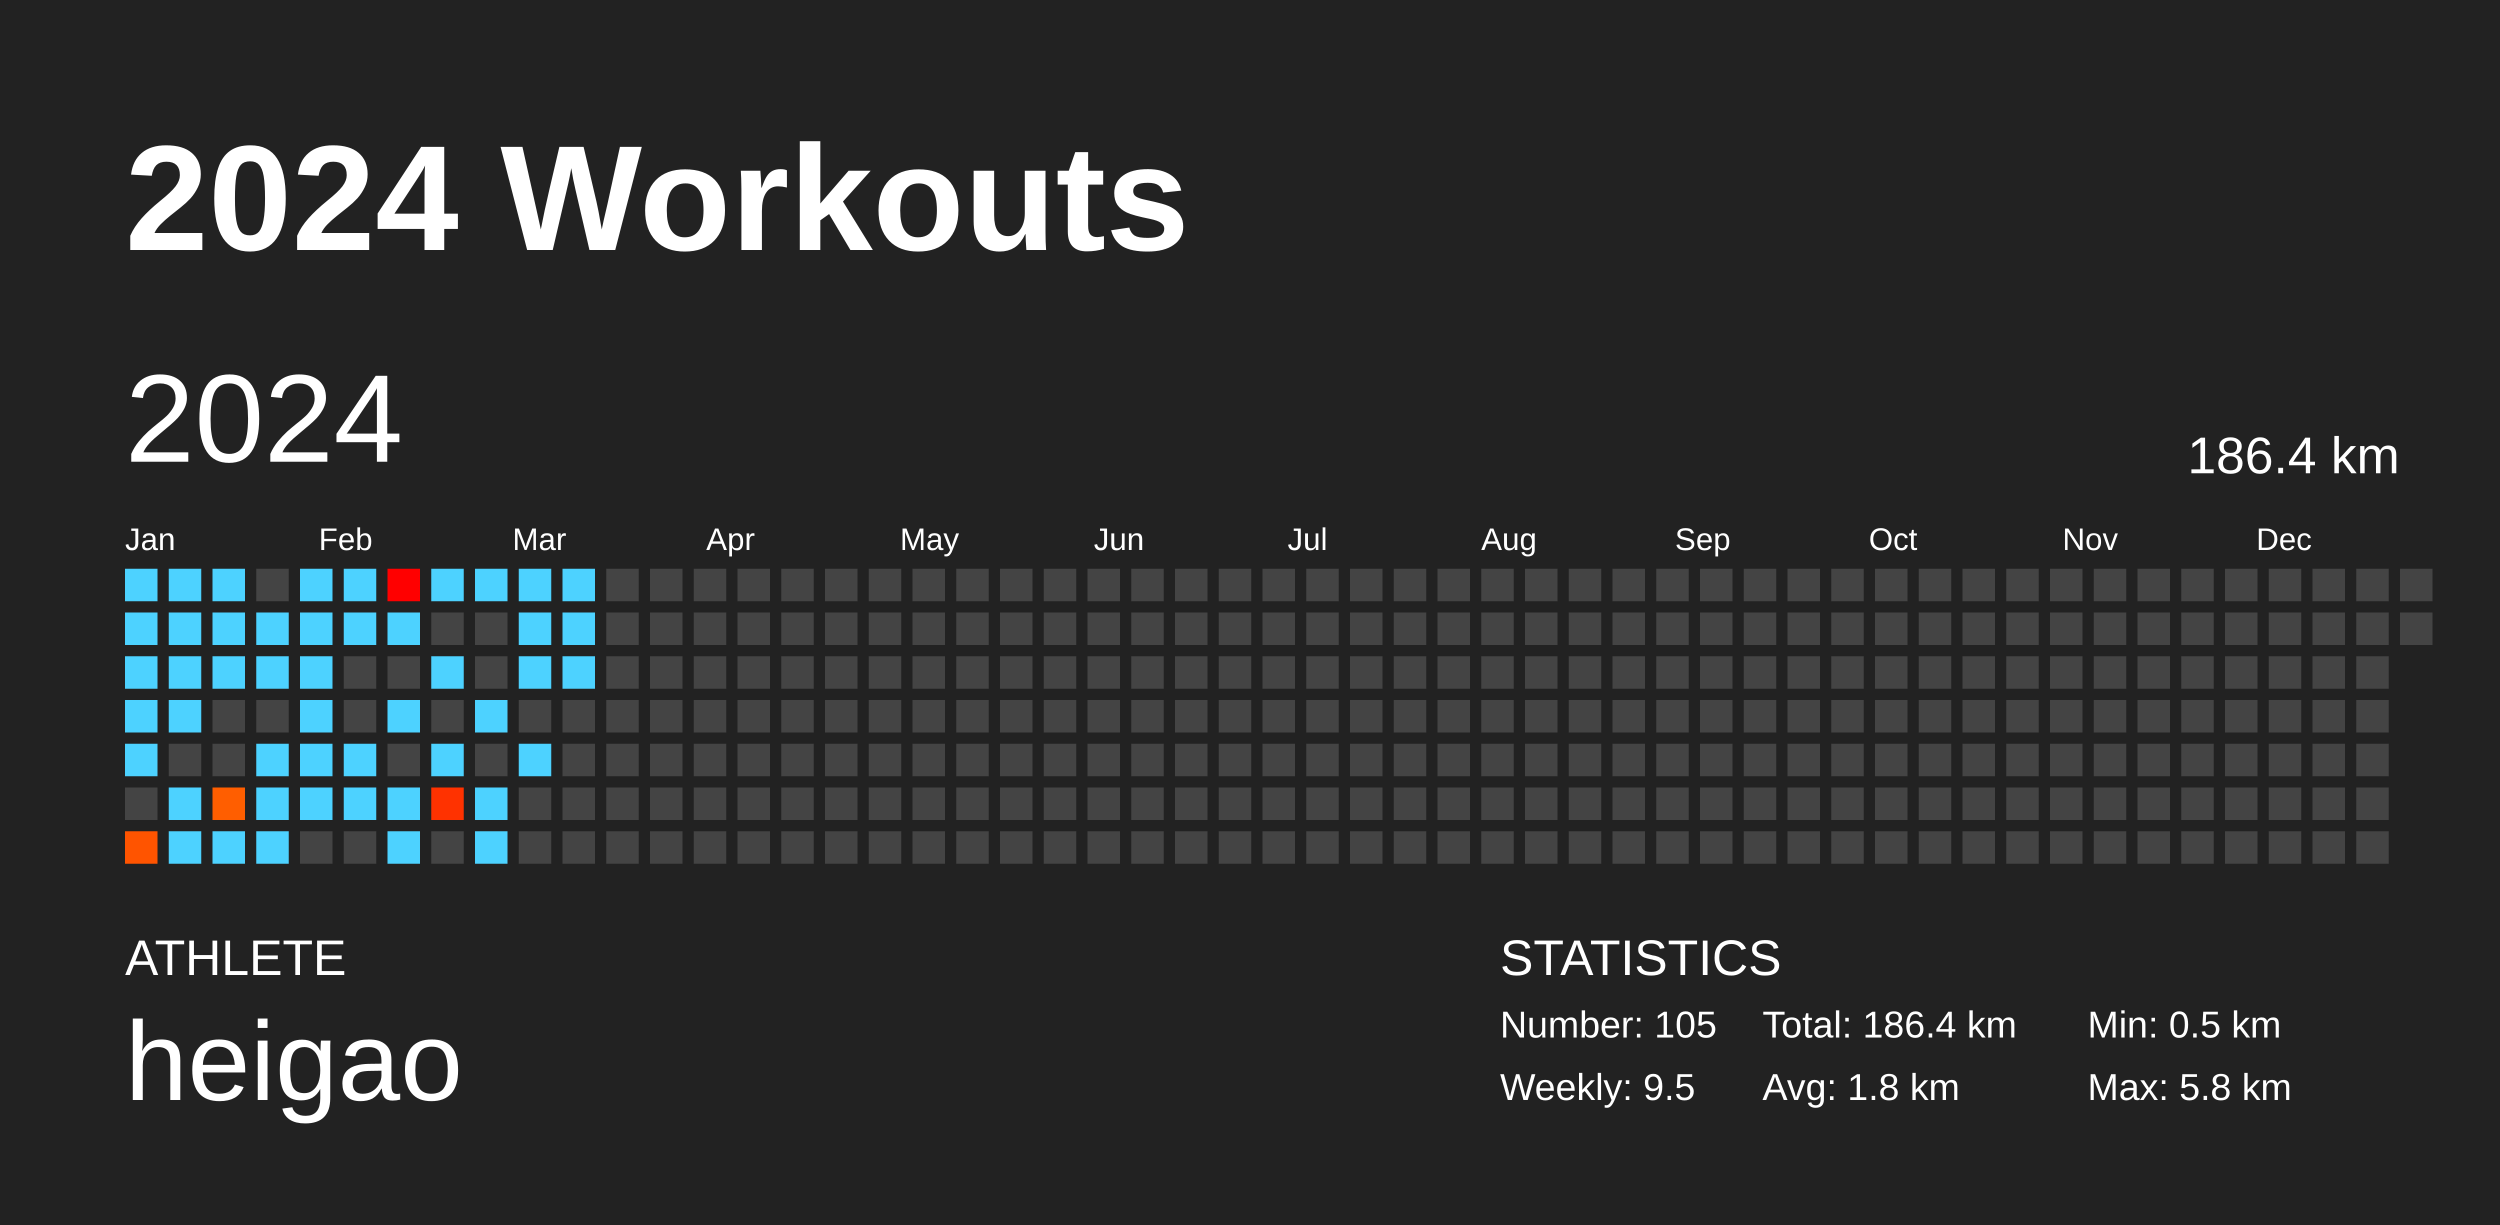
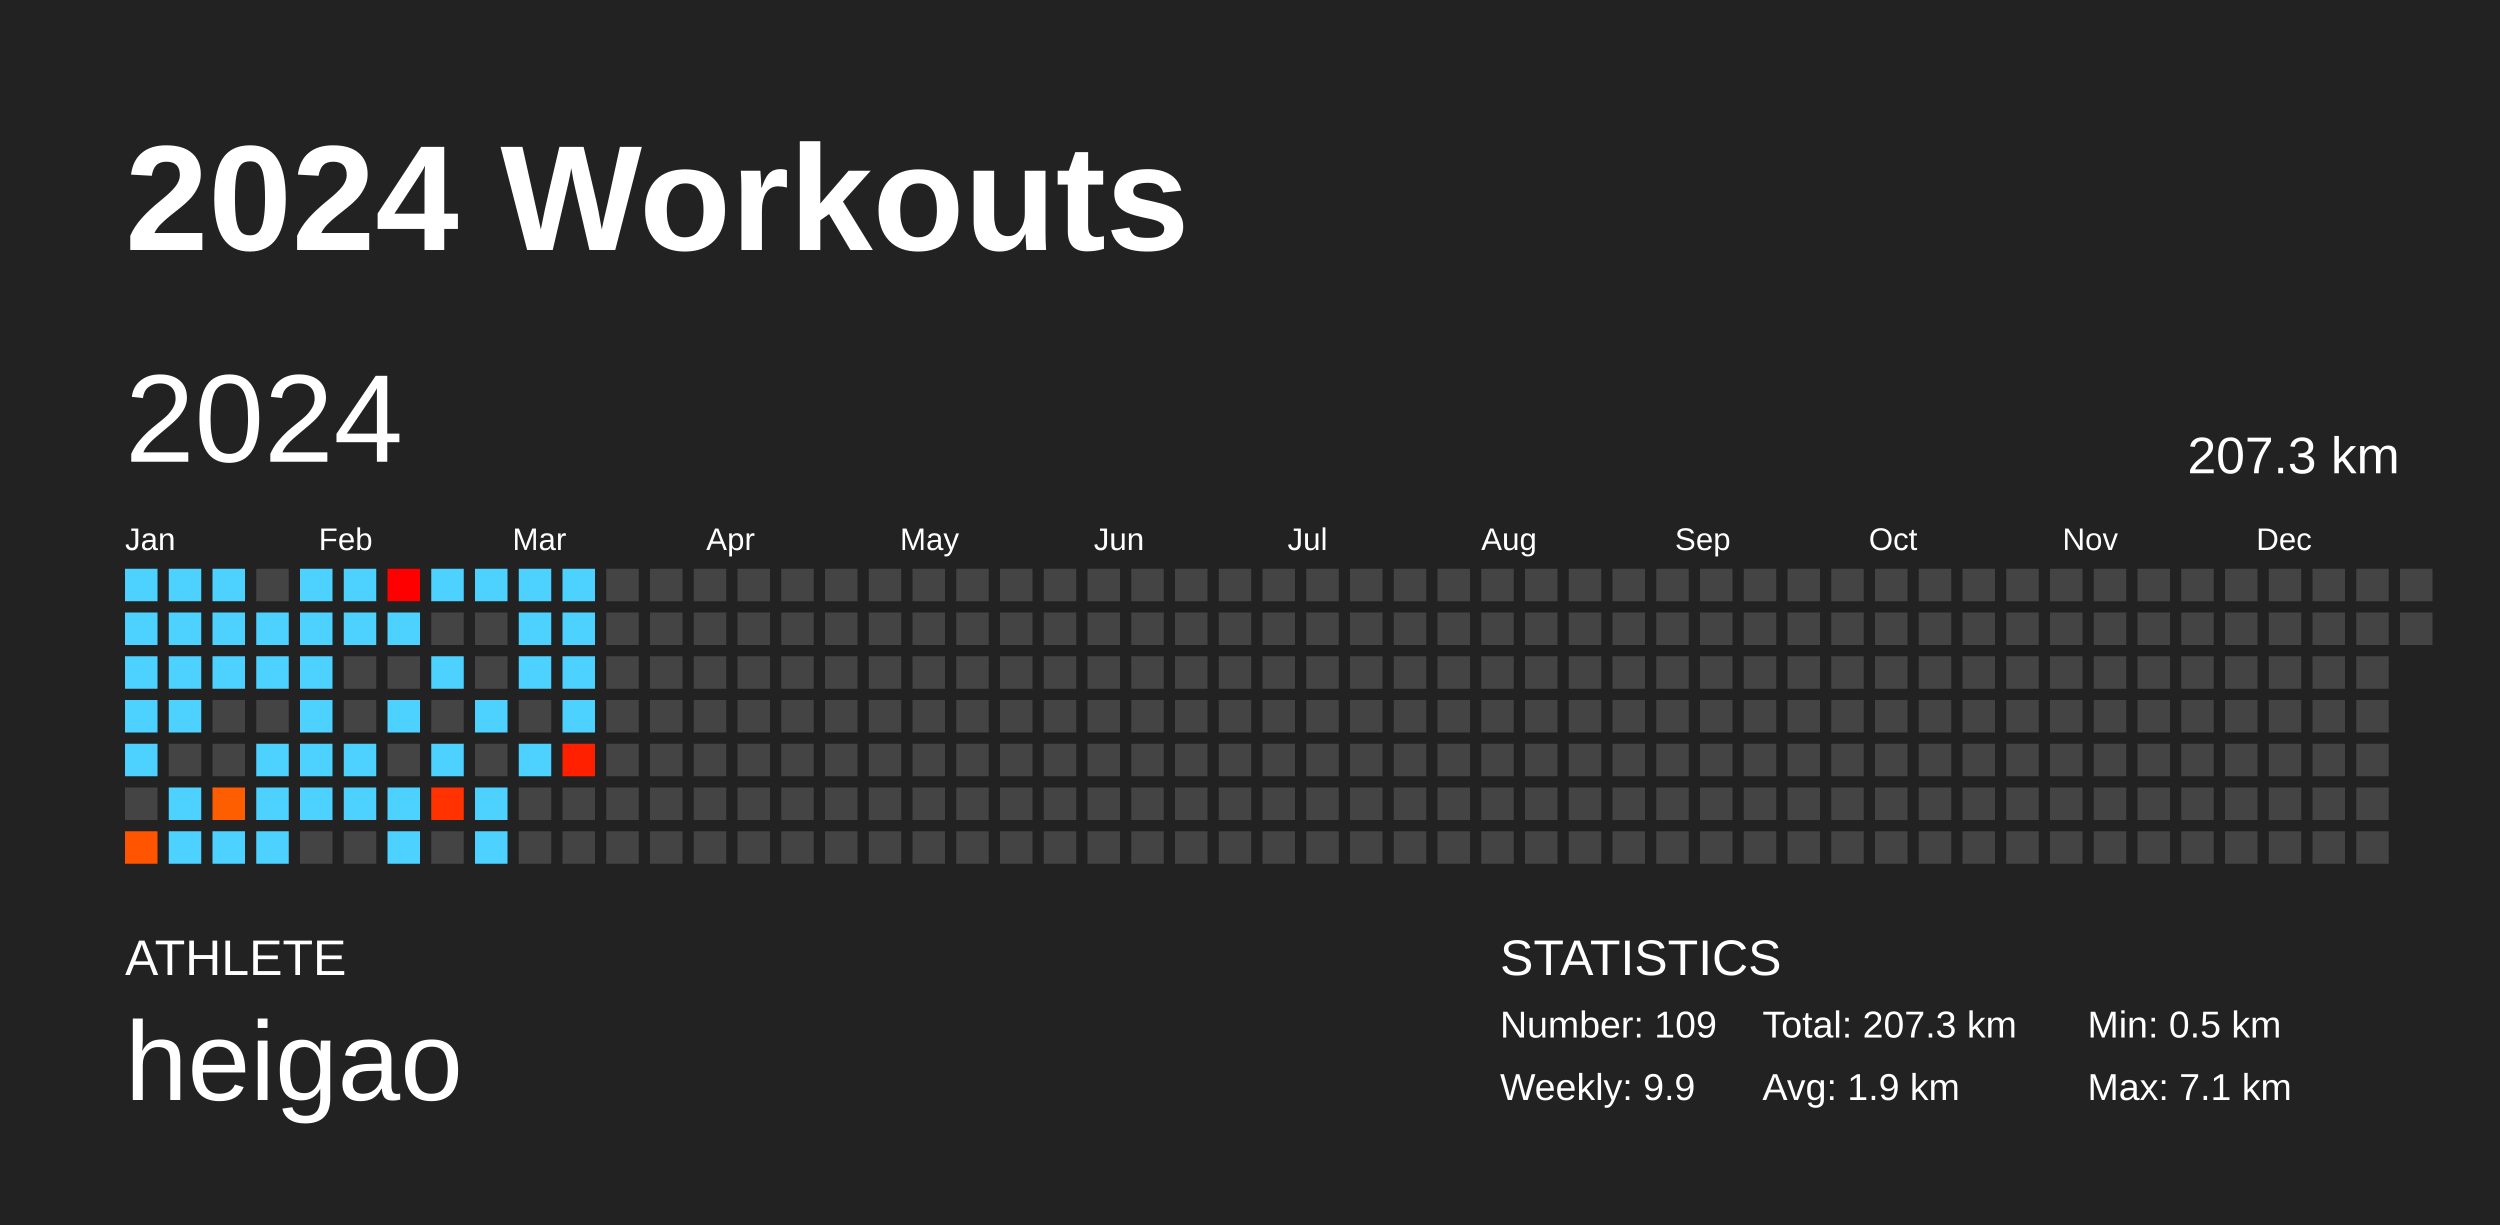
<svg xmlns="http://www.w3.org/2000/svg" baseProfile="full" height="98mm" version="1.1" viewBox="0,0,200,98" width="200mm">
  <defs />
  <rect fill="#222222" height="98" width="200" x="0" y="0" />
  <text fill="#FFFFFF" style="font-size:12px; font-family:Arial; font-weight:bold;" x="10" y="20">2024 Workouts</text>
  <text fill="#FFFFFF" style="font-size:4px; font-family:Arial" x="10" y="78">ATHLETE</text>
  <text fill="#FFFFFF" style="font-size:9px; font-family:Arial" x="10" y="88">heigao</text>
  <text fill="#FFFFFF" style="font-size:4px; font-family:Arial" x="120" y="78">STATISTICS</text>
-   <text fill="#FFFFFF" style="font-size:3px; font-family:Arial" x="120" y="83">Number: 105</text>
-   <text fill="#FFFFFF" style="font-size:3px; font-family:Arial" x="120" y="88">Weekly: 9.5</text>
-   <text fill="#FFFFFF" style="font-size:3px; font-family:Arial" x="141" y="83">Total: 186.4 km</text>
-   <text fill="#FFFFFF" style="font-size:3px; font-family:Arial" x="141" y="88">Avg: 1.8 km</text>
+   <text fill="#FFFFFF" style="font-size:3px; font-family:Arial" x="120" y="83">Number: 109</text>
+   <text fill="#FFFFFF" style="font-size:3px; font-family:Arial" x="120" y="88">Weekly: 9.9</text>
+   <text fill="#FFFFFF" style="font-size:3px; font-family:Arial" x="141" y="83">Total: 207.3 km</text>
+   <text fill="#FFFFFF" style="font-size:3px; font-family:Arial" x="141" y="88">Avg: 1.9 km</text>
  <text fill="#FFFFFF" style="font-size:3px; font-family:Arial" x="167" y="83">Min: 0.5 km</text>
-   <text fill="#FFFFFF" style="font-size:3px; font-family:Arial" x="167" y="88">Max: 5.8 km</text>
+   <text fill="#FFFFFF" style="font-size:3px; font-family:Arial" x="167" y="88">Max: 7.1 km</text>
  <text dominant-baseline="hanging" fill="#FFFFFF" style="font-size:10.0px; font-family:Arial;" x="10" y="30">2024</text>
-   <text dominant-baseline="hanging" fill="#FFFFFF" style="font-size:4.125px; font-family:Arial;" x="175" y="35">186.4 km</text>
+   <text dominant-baseline="hanging" fill="#FFFFFF" style="font-size:4.125px; font-family:Arial;" x="175" y="35">207.3 km</text>
  <text fill="#FFFFFF" style="font-size:2.5px; font-family:Arial" x="10.0" y="44">Jan</text>
  <text fill="#FFFFFF" style="font-size:2.5px; font-family:Arial" x="25.5" y="44">Feb</text>
  <text fill="#FFFFFF" style="font-size:2.5px; font-family:Arial" x="41.0" y="44">Mar</text>
  <text fill="#FFFFFF" style="font-size:2.5px; font-family:Arial" x="56.5" y="44">Apr</text>
  <text fill="#FFFFFF" style="font-size:2.5px; font-family:Arial" x="72.0" y="44">May</text>
  <text fill="#FFFFFF" style="font-size:2.5px; font-family:Arial" x="87.5" y="44">Jun</text>
  <text fill="#FFFFFF" style="font-size:2.5px; font-family:Arial" x="103.0" y="44">Jul</text>
  <text fill="#FFFFFF" style="font-size:2.5px; font-family:Arial" x="118.5" y="44">Aug</text>
  <text fill="#FFFFFF" style="font-size:2.5px; font-family:Arial" x="134.0" y="44">Sep</text>
  <text fill="#FFFFFF" style="font-size:2.5px; font-family:Arial" x="149.5" y="44">Oct</text>
  <text fill="#FFFFFF" style="font-size:2.5px; font-family:Arial" x="165.0" y="44">Nov</text>
  <text fill="#FFFFFF" style="font-size:2.5px; font-family:Arial" x="180.5" y="44">Dec</text>
  <rect fill="#4dd2ff" height="2.6" width="2.6" x="10.0" y="45.5" />
  <rect fill="#4dd2ff" height="2.6" width="2.6" x="10.0" y="49.0" />
  <rect fill="#4dd2ff" height="2.6" width="2.6" x="10.0" y="52.5" />
  <rect fill="#4dd2ff" height="2.6" width="2.6" x="10.0" y="56.0" />
  <rect fill="#4dd2ff" height="2.6" width="2.6" x="10.0" y="59.5" />
  <rect fill="#444444" height="2.6" width="2.6" x="10.0" y="63.0" />
  <rect fill="#ff5400" height="2.6" width="2.6" x="10.0" y="66.5" />
  <rect fill="#4dd2ff" height="2.6" width="2.6" x="13.5" y="45.5" />
  <rect fill="#4dd2ff" height="2.6" width="2.6" x="13.5" y="49.0" />
  <rect fill="#4dd2ff" height="2.6" width="2.6" x="13.5" y="52.5" />
  <rect fill="#4dd2ff" height="2.6" width="2.6" x="13.5" y="56.0" />
  <rect fill="#444444" height="2.6" width="2.6" x="13.5" y="59.5" />
  <rect fill="#4dd2ff" height="2.6" width="2.6" x="13.5" y="63.0" />
  <rect fill="#4dd2ff" height="2.6" width="2.6" x="13.5" y="66.5" />
  <rect fill="#4dd2ff" height="2.6" width="2.6" x="17.0" y="45.5" />
  <rect fill="#4dd2ff" height="2.6" width="2.6" x="17.0" y="49.0" />
  <rect fill="#4dd2ff" height="2.6" width="2.6" x="17.0" y="52.5" />
  <rect fill="#444444" height="2.6" width="2.6" x="17.0" y="56.0" />
  <rect fill="#444444" height="2.6" width="2.6" x="17.0" y="59.5" />
  <rect fill="#ff5e00" height="2.6" width="2.6" x="17.0" y="63.0" />
  <rect fill="#4dd2ff" height="2.6" width="2.6" x="17.0" y="66.5" />
  <rect fill="#444444" height="2.6" width="2.6" x="20.5" y="45.5" />
  <rect fill="#4dd2ff" height="2.6" width="2.6" x="20.5" y="49.0" />
  <rect fill="#4dd2ff" height="2.6" width="2.6" x="20.5" y="52.5" />
  <rect fill="#444444" height="2.6" width="2.6" x="20.5" y="56.0" />
  <rect fill="#4dd2ff" height="2.6" width="2.6" x="20.5" y="59.5" />
  <rect fill="#4dd2ff" height="2.6" width="2.6" x="20.5" y="63.0" />
  <rect fill="#4dd2ff" height="2.6" width="2.6" x="20.5" y="66.5" />
  <rect fill="#4dd2ff" height="2.6" width="2.6" x="24.0" y="45.5" />
  <rect fill="#4dd2ff" height="2.6" width="2.6" x="24.0" y="49.0" />
  <rect fill="#4dd2ff" height="2.6" width="2.6" x="24.0" y="52.5" />
  <rect fill="#4dd2ff" height="2.6" width="2.6" x="24.0" y="56.0" />
  <rect fill="#4dd2ff" height="2.6" width="2.6" x="24.0" y="59.5" />
  <rect fill="#4dd2ff" height="2.6" width="2.6" x="24.0" y="63.0" />
  <rect fill="#444444" height="2.6" width="2.6" x="24.0" y="66.5" />
  <rect fill="#4dd2ff" height="2.6" width="2.6" x="27.5" y="45.5" />
  <rect fill="#4dd2ff" height="2.6" width="2.6" x="27.5" y="49.0" />
  <rect fill="#444444" height="2.6" width="2.6" x="27.5" y="52.5" />
  <rect fill="#444444" height="2.6" width="2.6" x="27.5" y="56.0" />
  <rect fill="#4dd2ff" height="2.6" width="2.6" x="27.5" y="59.5" />
  <rect fill="#4dd2ff" height="2.6" width="2.6" x="27.5" y="63.0" />
  <rect fill="#444444" height="2.6" width="2.6" x="27.5" y="66.5" />
  <rect fill="#ff0000" height="2.6" width="2.6" x="31.0" y="45.5" />
  <rect fill="#4dd2ff" height="2.6" width="2.6" x="31.0" y="49.0" />
  <rect fill="#444444" height="2.6" width="2.6" x="31.0" y="52.5" />
  <rect fill="#4dd2ff" height="2.6" width="2.6" x="31.0" y="56.0" />
  <rect fill="#444444" height="2.6" width="2.6" x="31.0" y="59.5" />
  <rect fill="#4dd2ff" height="2.6" width="2.6" x="31.0" y="63.0" />
  <rect fill="#4dd2ff" height="2.6" width="2.6" x="31.0" y="66.5" />
  <rect fill="#4dd2ff" height="2.6" width="2.6" x="34.5" y="45.5" />
  <rect fill="#444444" height="2.6" width="2.6" x="34.5" y="49.0" />
  <rect fill="#4dd2ff" height="2.6" width="2.6" x="34.5" y="52.5" />
  <rect fill="#444444" height="2.6" width="2.6" x="34.5" y="56.0" />
  <rect fill="#4dd2ff" height="2.6" width="2.6" x="34.5" y="59.5" />
  <rect fill="#ff3200" height="2.6" width="2.6" x="34.5" y="63.0" />
  <rect fill="#444444" height="2.6" width="2.6" x="34.5" y="66.5" />
  <rect fill="#4dd2ff" height="2.6" width="2.6" x="38.0" y="45.5" />
  <rect fill="#444444" height="2.6" width="2.6" x="38.0" y="49.0" />
  <rect fill="#444444" height="2.6" width="2.6" x="38.0" y="52.5" />
  <rect fill="#4dd2ff" height="2.6" width="2.6" x="38.0" y="56.0" />
  <rect fill="#444444" height="2.6" width="2.6" x="38.0" y="59.5" />
  <rect fill="#4dd2ff" height="2.6" width="2.6" x="38.0" y="63.0" />
  <rect fill="#4dd2ff" height="2.6" width="2.6" x="38.0" y="66.5" />
  <rect fill="#4dd2ff" height="2.6" width="2.6" x="41.5" y="45.5" />
  <rect fill="#4dd2ff" height="2.6" width="2.6" x="41.5" y="49.0" />
  <rect fill="#4dd2ff" height="2.6" width="2.6" x="41.5" y="52.5" />
  <rect fill="#444444" height="2.6" width="2.6" x="41.5" y="56.0" />
  <rect fill="#4dd2ff" height="2.6" width="2.6" x="41.5" y="59.5" />
  <rect fill="#444444" height="2.6" width="2.6" x="41.5" y="63.0" />
  <rect fill="#444444" height="2.6" width="2.6" x="41.5" y="66.5" />
  <rect fill="#4dd2ff" height="2.6" width="2.6" x="45.0" y="45.5" />
  <rect fill="#4dd2ff" height="2.6" width="2.6" x="45.0" y="49.0" />
  <rect fill="#4dd2ff" height="2.6" width="2.6" x="45.0" y="52.5" />
-   <rect fill="#444444" height="2.6" width="2.6" x="45.0" y="56.0" />
-   <rect fill="#444444" height="2.6" width="2.6" x="45.0" y="59.5" />
+   <rect fill="#4dd2ff" height="2.6" width="2.6" x="45.0" y="56.0" />
+   <rect fill="#ff2000" height="2.6" width="2.6" x="45.0" y="59.5" />
  <rect fill="#444444" height="2.6" width="2.6" x="45.0" y="63.0" />
  <rect fill="#444444" height="2.6" width="2.6" x="45.0" y="66.5" />
  <rect fill="#444444" height="2.6" width="2.6" x="48.5" y="45.5" />
  <rect fill="#444444" height="2.6" width="2.6" x="48.5" y="49.0" />
  <rect fill="#444444" height="2.6" width="2.6" x="48.5" y="52.5" />
  <rect fill="#444444" height="2.6" width="2.6" x="48.5" y="56.0" />
  <rect fill="#444444" height="2.6" width="2.6" x="48.5" y="59.5" />
  <rect fill="#444444" height="2.6" width="2.6" x="48.5" y="63.0" />
  <rect fill="#444444" height="2.6" width="2.6" x="48.5" y="66.5" />
  <rect fill="#444444" height="2.6" width="2.6" x="52.0" y="45.5" />
  <rect fill="#444444" height="2.6" width="2.6" x="52.0" y="49.0" />
  <rect fill="#444444" height="2.6" width="2.6" x="52.0" y="52.5" />
  <rect fill="#444444" height="2.6" width="2.6" x="52.0" y="56.0" />
  <rect fill="#444444" height="2.6" width="2.6" x="52.0" y="59.5" />
  <rect fill="#444444" height="2.6" width="2.6" x="52.0" y="63.0" />
  <rect fill="#444444" height="2.6" width="2.6" x="52.0" y="66.5" />
  <rect fill="#444444" height="2.6" width="2.6" x="55.5" y="45.5" />
  <rect fill="#444444" height="2.6" width="2.6" x="55.5" y="49.0" />
  <rect fill="#444444" height="2.6" width="2.6" x="55.5" y="52.5" />
  <rect fill="#444444" height="2.6" width="2.6" x="55.5" y="56.0" />
  <rect fill="#444444" height="2.6" width="2.6" x="55.5" y="59.5" />
  <rect fill="#444444" height="2.6" width="2.6" x="55.5" y="63.0" />
  <rect fill="#444444" height="2.6" width="2.6" x="55.5" y="66.5" />
  <rect fill="#444444" height="2.6" width="2.6" x="59.0" y="45.5" />
  <rect fill="#444444" height="2.6" width="2.6" x="59.0" y="49.0" />
  <rect fill="#444444" height="2.6" width="2.6" x="59.0" y="52.5" />
  <rect fill="#444444" height="2.6" width="2.6" x="59.0" y="56.0" />
  <rect fill="#444444" height="2.6" width="2.6" x="59.0" y="59.5" />
  <rect fill="#444444" height="2.6" width="2.6" x="59.0" y="63.0" />
  <rect fill="#444444" height="2.6" width="2.6" x="59.0" y="66.5" />
  <rect fill="#444444" height="2.6" width="2.6" x="62.5" y="45.5" />
  <rect fill="#444444" height="2.6" width="2.6" x="62.5" y="49.0" />
  <rect fill="#444444" height="2.6" width="2.6" x="62.5" y="52.5" />
  <rect fill="#444444" height="2.6" width="2.6" x="62.5" y="56.0" />
  <rect fill="#444444" height="2.6" width="2.6" x="62.5" y="59.5" />
  <rect fill="#444444" height="2.6" width="2.6" x="62.5" y="63.0" />
  <rect fill="#444444" height="2.6" width="2.6" x="62.5" y="66.5" />
  <rect fill="#444444" height="2.6" width="2.6" x="66.0" y="45.5" />
  <rect fill="#444444" height="2.6" width="2.6" x="66.0" y="49.0" />
  <rect fill="#444444" height="2.6" width="2.6" x="66.0" y="52.5" />
  <rect fill="#444444" height="2.6" width="2.6" x="66.0" y="56.0" />
  <rect fill="#444444" height="2.6" width="2.6" x="66.0" y="59.5" />
  <rect fill="#444444" height="2.6" width="2.6" x="66.0" y="63.0" />
  <rect fill="#444444" height="2.6" width="2.6" x="66.0" y="66.5" />
  <rect fill="#444444" height="2.6" width="2.6" x="69.5" y="45.5" />
  <rect fill="#444444" height="2.6" width="2.6" x="69.5" y="49.0" />
  <rect fill="#444444" height="2.6" width="2.6" x="69.5" y="52.5" />
  <rect fill="#444444" height="2.6" width="2.6" x="69.5" y="56.0" />
  <rect fill="#444444" height="2.6" width="2.6" x="69.5" y="59.5" />
  <rect fill="#444444" height="2.6" width="2.6" x="69.5" y="63.0" />
  <rect fill="#444444" height="2.6" width="2.6" x="69.5" y="66.5" />
  <rect fill="#444444" height="2.6" width="2.6" x="73.0" y="45.5" />
  <rect fill="#444444" height="2.6" width="2.6" x="73.0" y="49.0" />
  <rect fill="#444444" height="2.6" width="2.6" x="73.0" y="52.5" />
  <rect fill="#444444" height="2.6" width="2.6" x="73.0" y="56.0" />
  <rect fill="#444444" height="2.6" width="2.6" x="73.0" y="59.5" />
  <rect fill="#444444" height="2.6" width="2.6" x="73.0" y="63.0" />
  <rect fill="#444444" height="2.6" width="2.6" x="73.0" y="66.5" />
  <rect fill="#444444" height="2.6" width="2.6" x="76.5" y="45.5" />
  <rect fill="#444444" height="2.6" width="2.6" x="76.5" y="49.0" />
  <rect fill="#444444" height="2.6" width="2.6" x="76.5" y="52.5" />
  <rect fill="#444444" height="2.6" width="2.6" x="76.5" y="56.0" />
  <rect fill="#444444" height="2.6" width="2.6" x="76.5" y="59.5" />
  <rect fill="#444444" height="2.6" width="2.6" x="76.5" y="63.0" />
  <rect fill="#444444" height="2.6" width="2.6" x="76.5" y="66.5" />
  <rect fill="#444444" height="2.6" width="2.6" x="80.0" y="45.5" />
  <rect fill="#444444" height="2.6" width="2.6" x="80.0" y="49.0" />
  <rect fill="#444444" height="2.6" width="2.6" x="80.0" y="52.5" />
  <rect fill="#444444" height="2.6" width="2.6" x="80.0" y="56.0" />
  <rect fill="#444444" height="2.6" width="2.6" x="80.0" y="59.5" />
  <rect fill="#444444" height="2.6" width="2.6" x="80.0" y="63.0" />
  <rect fill="#444444" height="2.6" width="2.6" x="80.0" y="66.5" />
  <rect fill="#444444" height="2.6" width="2.6" x="83.5" y="45.5" />
  <rect fill="#444444" height="2.6" width="2.6" x="83.5" y="49.0" />
  <rect fill="#444444" height="2.6" width="2.6" x="83.5" y="52.5" />
  <rect fill="#444444" height="2.6" width="2.6" x="83.5" y="56.0" />
  <rect fill="#444444" height="2.6" width="2.6" x="83.5" y="59.5" />
  <rect fill="#444444" height="2.6" width="2.6" x="83.5" y="63.0" />
  <rect fill="#444444" height="2.6" width="2.6" x="83.5" y="66.5" />
  <rect fill="#444444" height="2.6" width="2.6" x="87.0" y="45.5" />
  <rect fill="#444444" height="2.6" width="2.6" x="87.0" y="49.0" />
  <rect fill="#444444" height="2.6" width="2.6" x="87.0" y="52.5" />
  <rect fill="#444444" height="2.6" width="2.6" x="87.0" y="56.0" />
  <rect fill="#444444" height="2.6" width="2.6" x="87.0" y="59.5" />
  <rect fill="#444444" height="2.6" width="2.6" x="87.0" y="63.0" />
  <rect fill="#444444" height="2.6" width="2.6" x="87.0" y="66.5" />
  <rect fill="#444444" height="2.6" width="2.6" x="90.5" y="45.5" />
  <rect fill="#444444" height="2.6" width="2.6" x="90.5" y="49.0" />
  <rect fill="#444444" height="2.6" width="2.6" x="90.5" y="52.5" />
  <rect fill="#444444" height="2.6" width="2.6" x="90.5" y="56.0" />
  <rect fill="#444444" height="2.6" width="2.6" x="90.5" y="59.5" />
  <rect fill="#444444" height="2.6" width="2.6" x="90.5" y="63.0" />
  <rect fill="#444444" height="2.6" width="2.6" x="90.5" y="66.5" />
  <rect fill="#444444" height="2.6" width="2.6" x="94.0" y="45.5" />
  <rect fill="#444444" height="2.6" width="2.6" x="94.0" y="49.0" />
  <rect fill="#444444" height="2.6" width="2.6" x="94.0" y="52.5" />
  <rect fill="#444444" height="2.6" width="2.6" x="94.0" y="56.0" />
  <rect fill="#444444" height="2.6" width="2.6" x="94.0" y="59.5" />
  <rect fill="#444444" height="2.6" width="2.6" x="94.0" y="63.0" />
  <rect fill="#444444" height="2.6" width="2.6" x="94.0" y="66.5" />
  <rect fill="#444444" height="2.6" width="2.6" x="97.5" y="45.5" />
  <rect fill="#444444" height="2.6" width="2.6" x="97.5" y="49.0" />
  <rect fill="#444444" height="2.6" width="2.6" x="97.5" y="52.5" />
  <rect fill="#444444" height="2.6" width="2.6" x="97.5" y="56.0" />
  <rect fill="#444444" height="2.6" width="2.6" x="97.5" y="59.5" />
  <rect fill="#444444" height="2.6" width="2.6" x="97.5" y="63.0" />
  <rect fill="#444444" height="2.6" width="2.6" x="97.5" y="66.5" />
  <rect fill="#444444" height="2.6" width="2.6" x="101.0" y="45.5" />
  <rect fill="#444444" height="2.6" width="2.6" x="101.0" y="49.0" />
  <rect fill="#444444" height="2.6" width="2.6" x="101.0" y="52.5" />
  <rect fill="#444444" height="2.6" width="2.6" x="101.0" y="56.0" />
  <rect fill="#444444" height="2.6" width="2.6" x="101.0" y="59.5" />
  <rect fill="#444444" height="2.6" width="2.6" x="101.0" y="63.0" />
  <rect fill="#444444" height="2.6" width="2.6" x="101.0" y="66.5" />
  <rect fill="#444444" height="2.6" width="2.6" x="104.5" y="45.5" />
  <rect fill="#444444" height="2.6" width="2.6" x="104.5" y="49.0" />
  <rect fill="#444444" height="2.6" width="2.6" x="104.5" y="52.5" />
  <rect fill="#444444" height="2.6" width="2.6" x="104.5" y="56.0" />
  <rect fill="#444444" height="2.6" width="2.6" x="104.5" y="59.5" />
  <rect fill="#444444" height="2.6" width="2.6" x="104.5" y="63.0" />
  <rect fill="#444444" height="2.6" width="2.6" x="104.5" y="66.5" />
  <rect fill="#444444" height="2.6" width="2.6" x="108.0" y="45.5" />
  <rect fill="#444444" height="2.6" width="2.6" x="108.0" y="49.0" />
  <rect fill="#444444" height="2.6" width="2.6" x="108.0" y="52.5" />
  <rect fill="#444444" height="2.6" width="2.6" x="108.0" y="56.0" />
  <rect fill="#444444" height="2.6" width="2.6" x="108.0" y="59.5" />
  <rect fill="#444444" height="2.6" width="2.6" x="108.0" y="63.0" />
  <rect fill="#444444" height="2.6" width="2.6" x="108.0" y="66.5" />
  <rect fill="#444444" height="2.6" width="2.6" x="111.5" y="45.5" />
  <rect fill="#444444" height="2.6" width="2.6" x="111.5" y="49.0" />
  <rect fill="#444444" height="2.6" width="2.6" x="111.5" y="52.5" />
  <rect fill="#444444" height="2.6" width="2.6" x="111.5" y="56.0" />
  <rect fill="#444444" height="2.6" width="2.6" x="111.5" y="59.5" />
  <rect fill="#444444" height="2.6" width="2.6" x="111.5" y="63.0" />
  <rect fill="#444444" height="2.6" width="2.6" x="111.5" y="66.5" />
  <rect fill="#444444" height="2.6" width="2.6" x="115.0" y="45.5" />
  <rect fill="#444444" height="2.6" width="2.6" x="115.0" y="49.0" />
  <rect fill="#444444" height="2.6" width="2.6" x="115.0" y="52.5" />
  <rect fill="#444444" height="2.6" width="2.6" x="115.0" y="56.0" />
  <rect fill="#444444" height="2.6" width="2.6" x="115.0" y="59.5" />
  <rect fill="#444444" height="2.6" width="2.6" x="115.0" y="63.0" />
  <rect fill="#444444" height="2.6" width="2.6" x="115.0" y="66.5" />
  <rect fill="#444444" height="2.6" width="2.6" x="118.5" y="45.5" />
  <rect fill="#444444" height="2.6" width="2.6" x="118.5" y="49.0" />
  <rect fill="#444444" height="2.6" width="2.6" x="118.5" y="52.5" />
  <rect fill="#444444" height="2.6" width="2.6" x="118.5" y="56.0" />
  <rect fill="#444444" height="2.6" width="2.6" x="118.5" y="59.5" />
  <rect fill="#444444" height="2.6" width="2.6" x="118.5" y="63.0" />
  <rect fill="#444444" height="2.6" width="2.6" x="118.5" y="66.5" />
  <rect fill="#444444" height="2.6" width="2.6" x="122.0" y="45.5" />
  <rect fill="#444444" height="2.6" width="2.6" x="122.0" y="49.0" />
  <rect fill="#444444" height="2.6" width="2.6" x="122.0" y="52.5" />
  <rect fill="#444444" height="2.6" width="2.6" x="122.0" y="56.0" />
  <rect fill="#444444" height="2.6" width="2.6" x="122.0" y="59.5" />
  <rect fill="#444444" height="2.6" width="2.6" x="122.0" y="63.0" />
  <rect fill="#444444" height="2.6" width="2.6" x="122.0" y="66.5" />
  <rect fill="#444444" height="2.6" width="2.6" x="125.5" y="45.5" />
  <rect fill="#444444" height="2.6" width="2.6" x="125.5" y="49.0" />
  <rect fill="#444444" height="2.6" width="2.6" x="125.5" y="52.5" />
  <rect fill="#444444" height="2.6" width="2.6" x="125.5" y="56.0" />
  <rect fill="#444444" height="2.6" width="2.6" x="125.5" y="59.5" />
  <rect fill="#444444" height="2.6" width="2.6" x="125.5" y="63.0" />
  <rect fill="#444444" height="2.6" width="2.6" x="125.5" y="66.5" />
  <rect fill="#444444" height="2.6" width="2.6" x="129.0" y="45.5" />
  <rect fill="#444444" height="2.6" width="2.6" x="129.0" y="49.0" />
  <rect fill="#444444" height="2.6" width="2.6" x="129.0" y="52.5" />
  <rect fill="#444444" height="2.6" width="2.6" x="129.0" y="56.0" />
  <rect fill="#444444" height="2.6" width="2.6" x="129.0" y="59.5" />
  <rect fill="#444444" height="2.6" width="2.6" x="129.0" y="63.0" />
  <rect fill="#444444" height="2.6" width="2.6" x="129.0" y="66.5" />
  <rect fill="#444444" height="2.6" width="2.6" x="132.5" y="45.5" />
  <rect fill="#444444" height="2.6" width="2.6" x="132.5" y="49.0" />
  <rect fill="#444444" height="2.6" width="2.6" x="132.5" y="52.5" />
  <rect fill="#444444" height="2.6" width="2.6" x="132.5" y="56.0" />
  <rect fill="#444444" height="2.6" width="2.6" x="132.5" y="59.5" />
  <rect fill="#444444" height="2.6" width="2.6" x="132.5" y="63.0" />
  <rect fill="#444444" height="2.6" width="2.6" x="132.5" y="66.5" />
  <rect fill="#444444" height="2.6" width="2.6" x="136.0" y="45.5" />
  <rect fill="#444444" height="2.6" width="2.6" x="136.0" y="49.0" />
  <rect fill="#444444" height="2.6" width="2.6" x="136.0" y="52.5" />
  <rect fill="#444444" height="2.6" width="2.6" x="136.0" y="56.0" />
  <rect fill="#444444" height="2.6" width="2.6" x="136.0" y="59.5" />
  <rect fill="#444444" height="2.6" width="2.6" x="136.0" y="63.0" />
  <rect fill="#444444" height="2.6" width="2.6" x="136.0" y="66.5" />
  <rect fill="#444444" height="2.6" width="2.6" x="139.5" y="45.5" />
  <rect fill="#444444" height="2.6" width="2.6" x="139.5" y="49.0" />
  <rect fill="#444444" height="2.6" width="2.6" x="139.5" y="52.5" />
  <rect fill="#444444" height="2.6" width="2.6" x="139.5" y="56.0" />
  <rect fill="#444444" height="2.6" width="2.6" x="139.5" y="59.5" />
  <rect fill="#444444" height="2.6" width="2.6" x="139.5" y="63.0" />
  <rect fill="#444444" height="2.6" width="2.6" x="139.5" y="66.5" />
  <rect fill="#444444" height="2.6" width="2.6" x="143.0" y="45.5" />
  <rect fill="#444444" height="2.6" width="2.6" x="143.0" y="49.0" />
  <rect fill="#444444" height="2.6" width="2.6" x="143.0" y="52.5" />
  <rect fill="#444444" height="2.6" width="2.6" x="143.0" y="56.0" />
  <rect fill="#444444" height="2.6" width="2.6" x="143.0" y="59.5" />
  <rect fill="#444444" height="2.6" width="2.6" x="143.0" y="63.0" />
  <rect fill="#444444" height="2.6" width="2.6" x="143.0" y="66.5" />
  <rect fill="#444444" height="2.6" width="2.6" x="146.5" y="45.5" />
  <rect fill="#444444" height="2.6" width="2.6" x="146.5" y="49.0" />
  <rect fill="#444444" height="2.6" width="2.6" x="146.5" y="52.5" />
  <rect fill="#444444" height="2.6" width="2.6" x="146.5" y="56.0" />
  <rect fill="#444444" height="2.6" width="2.6" x="146.5" y="59.5" />
  <rect fill="#444444" height="2.6" width="2.6" x="146.5" y="63.0" />
  <rect fill="#444444" height="2.6" width="2.6" x="146.5" y="66.5" />
  <rect fill="#444444" height="2.6" width="2.6" x="150.0" y="45.5" />
  <rect fill="#444444" height="2.6" width="2.6" x="150.0" y="49.0" />
  <rect fill="#444444" height="2.6" width="2.6" x="150.0" y="52.5" />
  <rect fill="#444444" height="2.6" width="2.6" x="150.0" y="56.0" />
  <rect fill="#444444" height="2.6" width="2.6" x="150.0" y="59.5" />
  <rect fill="#444444" height="2.6" width="2.6" x="150.0" y="63.0" />
  <rect fill="#444444" height="2.6" width="2.6" x="150.0" y="66.5" />
  <rect fill="#444444" height="2.6" width="2.6" x="153.5" y="45.5" />
  <rect fill="#444444" height="2.6" width="2.6" x="153.5" y="49.0" />
  <rect fill="#444444" height="2.6" width="2.6" x="153.5" y="52.5" />
  <rect fill="#444444" height="2.6" width="2.6" x="153.5" y="56.0" />
  <rect fill="#444444" height="2.6" width="2.6" x="153.5" y="59.5" />
  <rect fill="#444444" height="2.6" width="2.6" x="153.5" y="63.0" />
  <rect fill="#444444" height="2.6" width="2.6" x="153.5" y="66.5" />
  <rect fill="#444444" height="2.6" width="2.6" x="157.0" y="45.5" />
  <rect fill="#444444" height="2.6" width="2.6" x="157.0" y="49.0" />
  <rect fill="#444444" height="2.6" width="2.6" x="157.0" y="52.5" />
  <rect fill="#444444" height="2.6" width="2.6" x="157.0" y="56.0" />
  <rect fill="#444444" height="2.6" width="2.6" x="157.0" y="59.5" />
  <rect fill="#444444" height="2.6" width="2.6" x="157.0" y="63.0" />
  <rect fill="#444444" height="2.6" width="2.6" x="157.0" y="66.5" />
  <rect fill="#444444" height="2.6" width="2.6" x="160.5" y="45.5" />
  <rect fill="#444444" height="2.6" width="2.6" x="160.5" y="49.0" />
  <rect fill="#444444" height="2.6" width="2.6" x="160.5" y="52.5" />
  <rect fill="#444444" height="2.6" width="2.6" x="160.5" y="56.0" />
  <rect fill="#444444" height="2.6" width="2.6" x="160.5" y="59.5" />
  <rect fill="#444444" height="2.6" width="2.6" x="160.5" y="63.0" />
  <rect fill="#444444" height="2.6" width="2.6" x="160.5" y="66.5" />
  <rect fill="#444444" height="2.6" width="2.6" x="164.0" y="45.5" />
  <rect fill="#444444" height="2.6" width="2.6" x="164.0" y="49.0" />
  <rect fill="#444444" height="2.6" width="2.6" x="164.0" y="52.5" />
  <rect fill="#444444" height="2.6" width="2.6" x="164.0" y="56.0" />
  <rect fill="#444444" height="2.6" width="2.6" x="164.0" y="59.5" />
  <rect fill="#444444" height="2.6" width="2.6" x="164.0" y="63.0" />
  <rect fill="#444444" height="2.6" width="2.6" x="164.0" y="66.5" />
  <rect fill="#444444" height="2.6" width="2.6" x="167.5" y="45.5" />
  <rect fill="#444444" height="2.6" width="2.6" x="167.5" y="49.0" />
  <rect fill="#444444" height="2.6" width="2.6" x="167.5" y="52.5" />
  <rect fill="#444444" height="2.6" width="2.6" x="167.5" y="56.0" />
  <rect fill="#444444" height="2.6" width="2.6" x="167.5" y="59.5" />
  <rect fill="#444444" height="2.6" width="2.6" x="167.5" y="63.0" />
  <rect fill="#444444" height="2.6" width="2.6" x="167.5" y="66.5" />
  <rect fill="#444444" height="2.6" width="2.6" x="171.0" y="45.5" />
  <rect fill="#444444" height="2.6" width="2.6" x="171.0" y="49.0" />
  <rect fill="#444444" height="2.6" width="2.6" x="171.0" y="52.5" />
  <rect fill="#444444" height="2.6" width="2.6" x="171.0" y="56.0" />
  <rect fill="#444444" height="2.6" width="2.6" x="171.0" y="59.5" />
  <rect fill="#444444" height="2.6" width="2.6" x="171.0" y="63.0" />
  <rect fill="#444444" height="2.6" width="2.6" x="171.0" y="66.5" />
  <rect fill="#444444" height="2.6" width="2.6" x="174.5" y="45.5" />
  <rect fill="#444444" height="2.6" width="2.6" x="174.5" y="49.0" />
  <rect fill="#444444" height="2.6" width="2.6" x="174.5" y="52.5" />
  <rect fill="#444444" height="2.6" width="2.6" x="174.5" y="56.0" />
  <rect fill="#444444" height="2.6" width="2.6" x="174.5" y="59.5" />
  <rect fill="#444444" height="2.6" width="2.6" x="174.5" y="63.0" />
  <rect fill="#444444" height="2.6" width="2.6" x="174.5" y="66.5" />
  <rect fill="#444444" height="2.6" width="2.6" x="178.0" y="45.5" />
  <rect fill="#444444" height="2.6" width="2.6" x="178.0" y="49.0" />
  <rect fill="#444444" height="2.6" width="2.6" x="178.0" y="52.5" />
  <rect fill="#444444" height="2.6" width="2.6" x="178.0" y="56.0" />
  <rect fill="#444444" height="2.6" width="2.6" x="178.0" y="59.5" />
  <rect fill="#444444" height="2.6" width="2.6" x="178.0" y="63.0" />
  <rect fill="#444444" height="2.6" width="2.6" x="178.0" y="66.5" />
  <rect fill="#444444" height="2.6" width="2.6" x="181.5" y="45.5" />
  <rect fill="#444444" height="2.6" width="2.6" x="181.5" y="49.0" />
  <rect fill="#444444" height="2.6" width="2.6" x="181.5" y="52.5" />
  <rect fill="#444444" height="2.6" width="2.6" x="181.5" y="56.0" />
  <rect fill="#444444" height="2.6" width="2.6" x="181.5" y="59.5" />
  <rect fill="#444444" height="2.6" width="2.6" x="181.5" y="63.0" />
  <rect fill="#444444" height="2.6" width="2.6" x="181.5" y="66.5" />
  <rect fill="#444444" height="2.6" width="2.6" x="185.0" y="45.5" />
  <rect fill="#444444" height="2.6" width="2.6" x="185.0" y="49.0" />
  <rect fill="#444444" height="2.6" width="2.6" x="185.0" y="52.5" />
  <rect fill="#444444" height="2.6" width="2.6" x="185.0" y="56.0" />
  <rect fill="#444444" height="2.6" width="2.6" x="185.0" y="59.5" />
  <rect fill="#444444" height="2.6" width="2.6" x="185.0" y="63.0" />
  <rect fill="#444444" height="2.6" width="2.6" x="185.0" y="66.5" />
  <rect fill="#444444" height="2.6" width="2.6" x="188.5" y="45.5" />
  <rect fill="#444444" height="2.6" width="2.6" x="188.5" y="49.0" />
  <rect fill="#444444" height="2.6" width="2.6" x="188.5" y="52.5" />
  <rect fill="#444444" height="2.6" width="2.6" x="188.5" y="56.0" />
  <rect fill="#444444" height="2.6" width="2.6" x="188.5" y="59.5" />
  <rect fill="#444444" height="2.6" width="2.6" x="188.5" y="63.0" />
  <rect fill="#444444" height="2.6" width="2.6" x="188.5" y="66.5" />
  <rect fill="#444444" height="2.6" width="2.6" x="192.0" y="45.5" />
  <rect fill="#444444" height="2.6" width="2.6" x="192.0" y="49.0" />
</svg>
